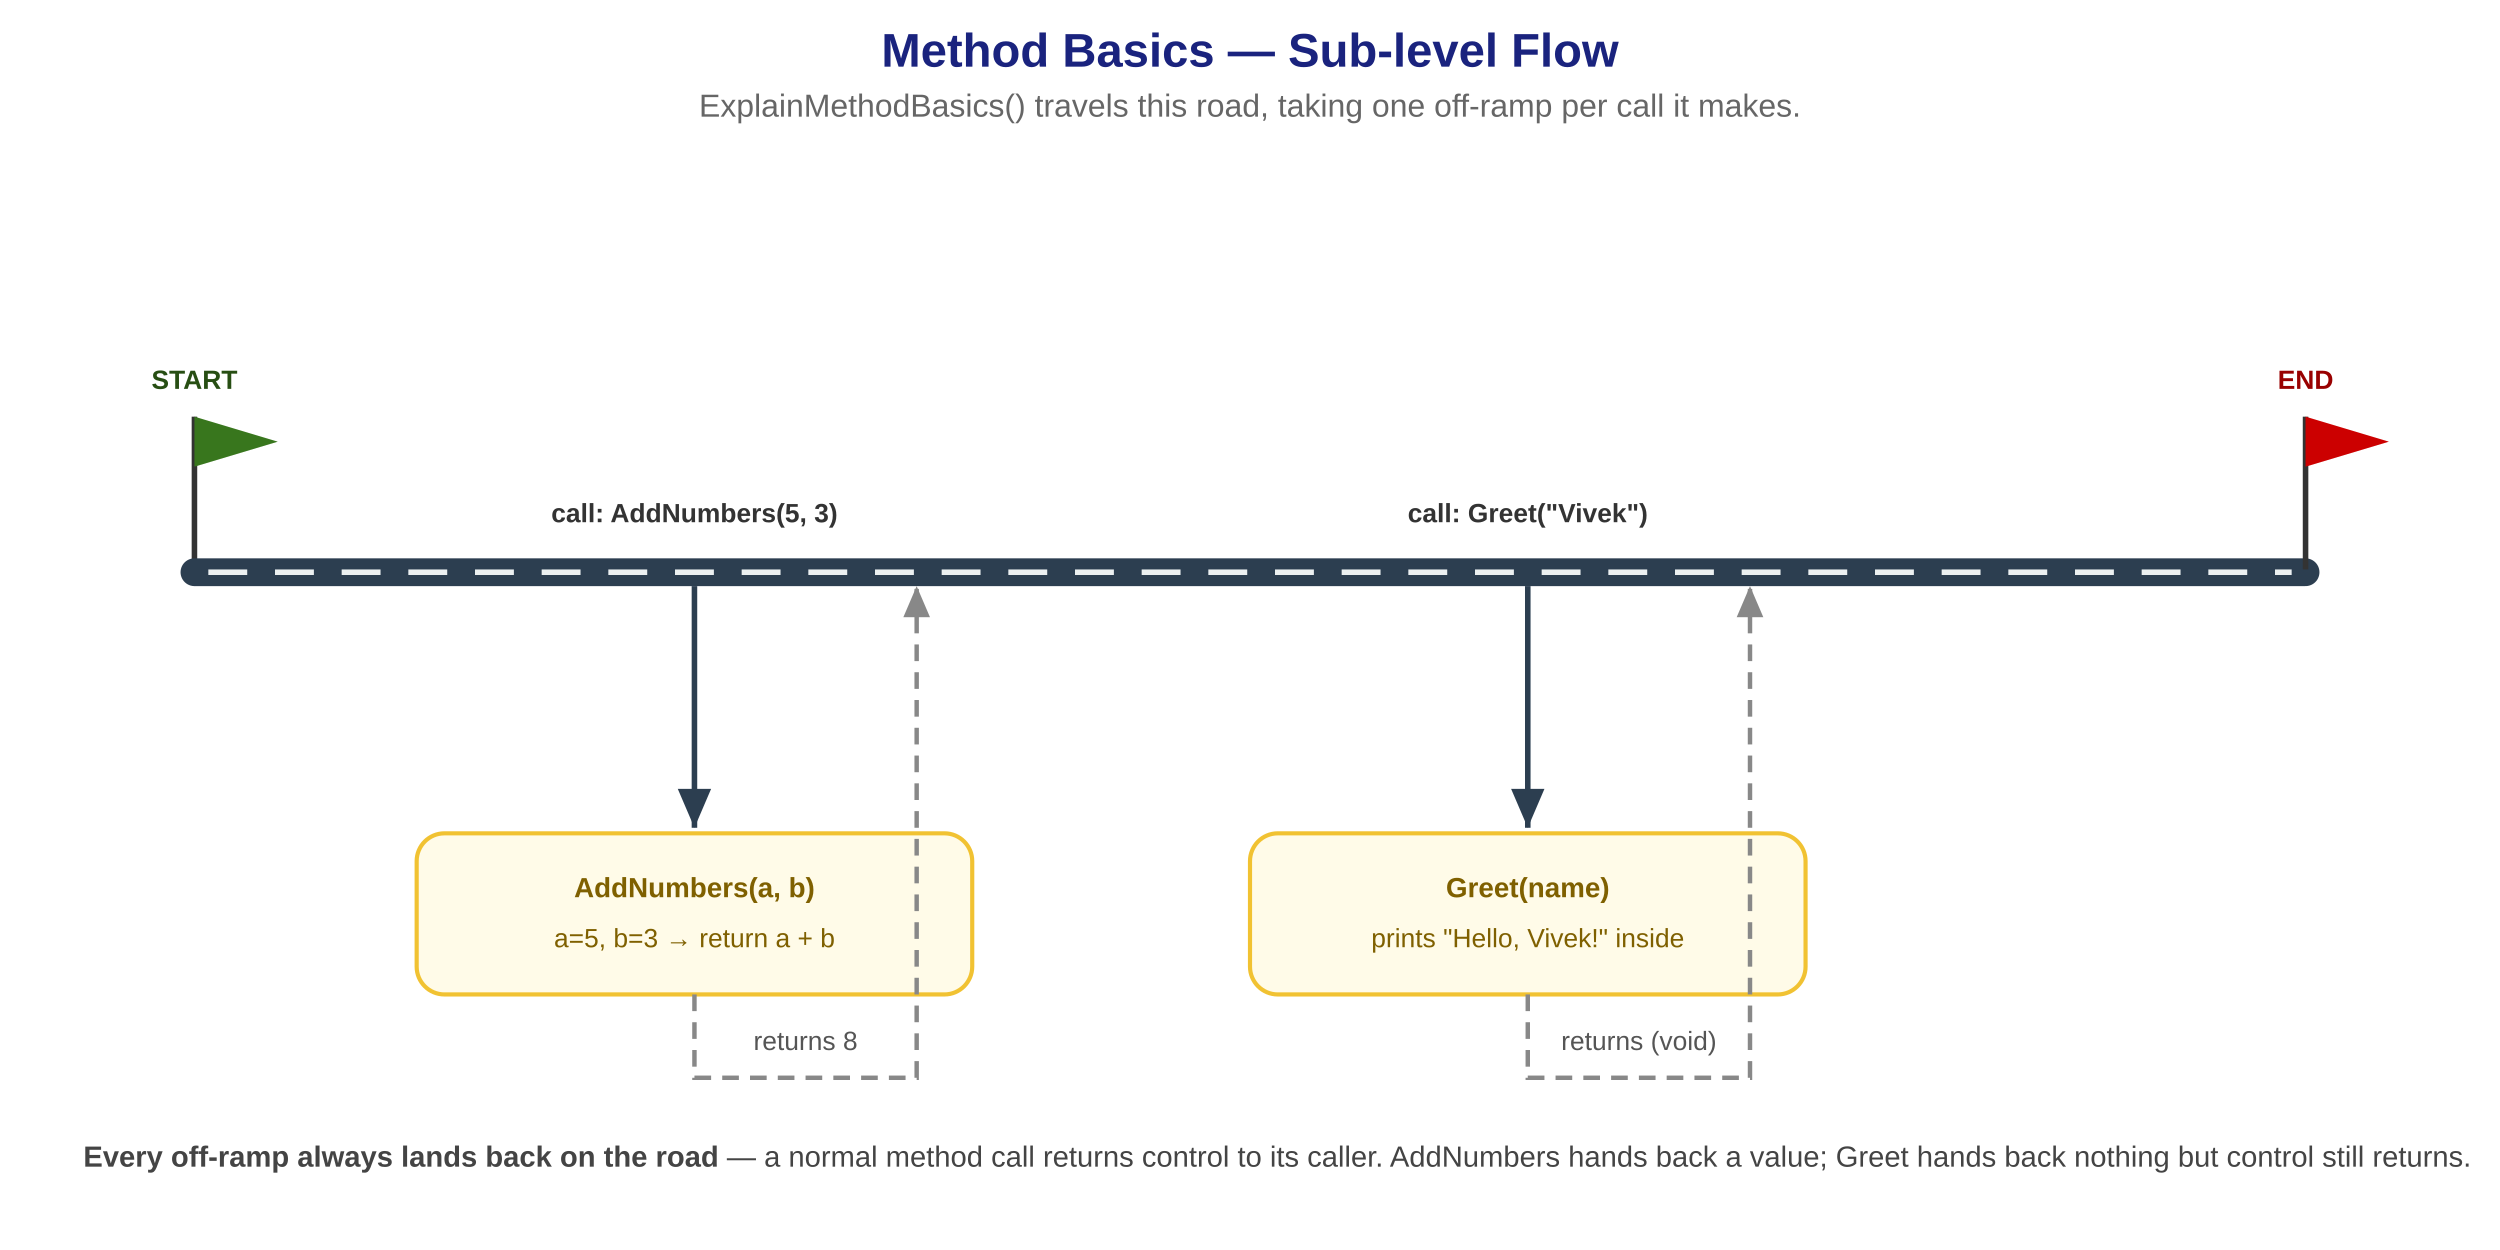
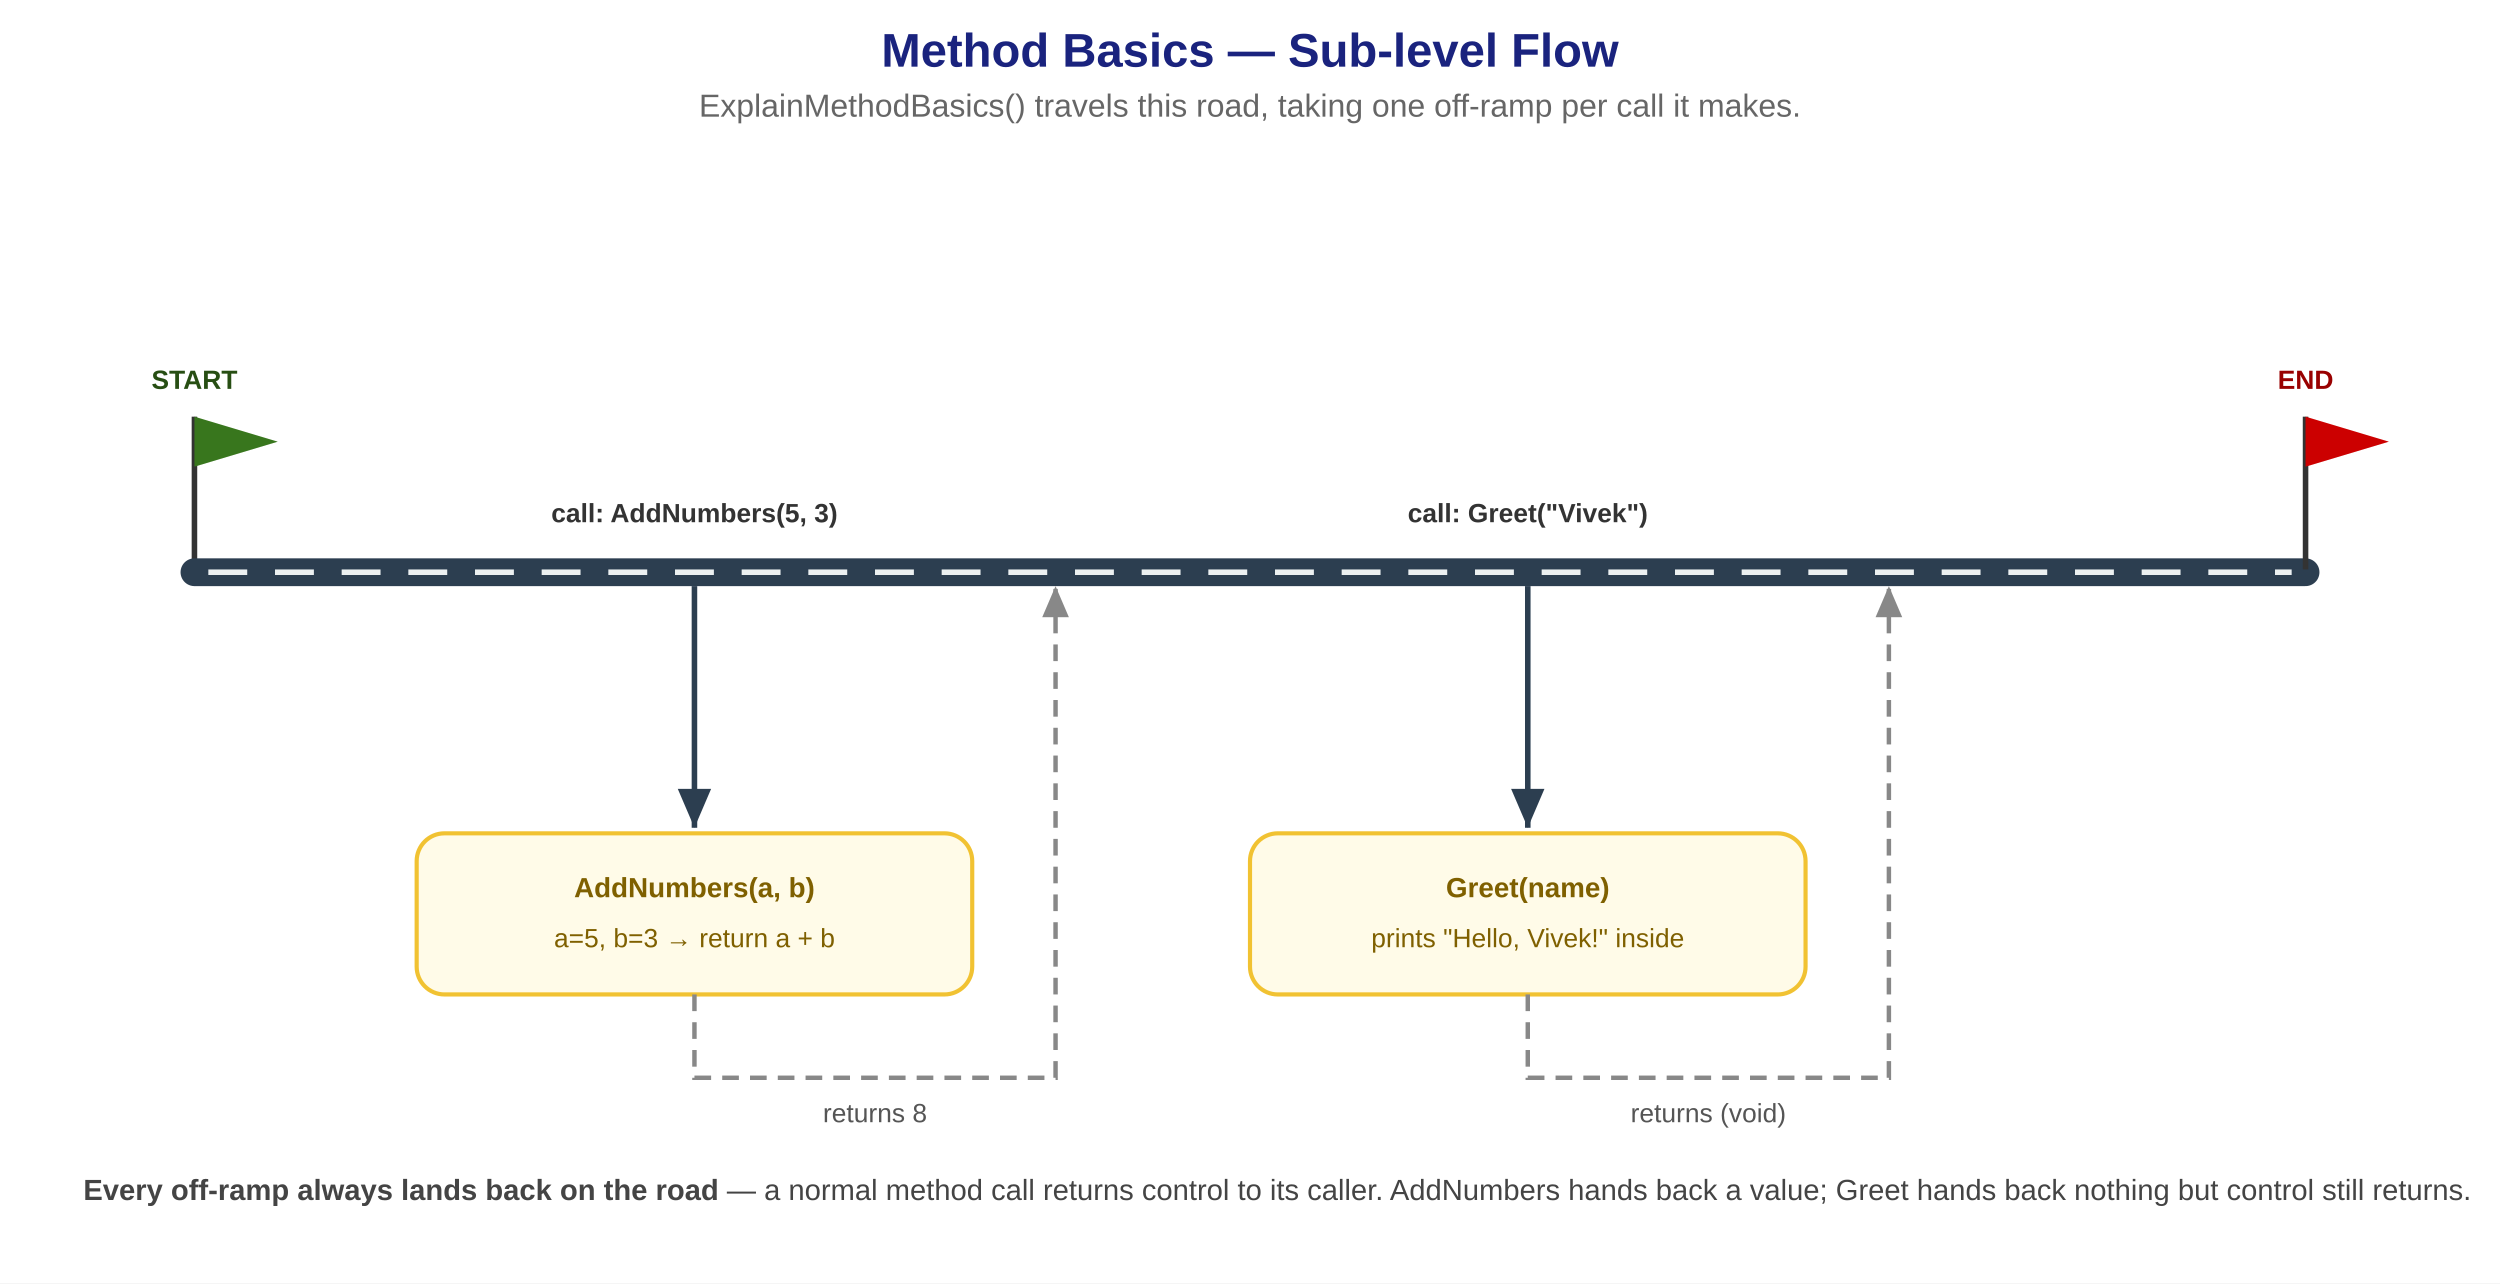
- <svg xmlns="http://www.w3.org/2000/svg" viewBox="0 0 900 450" font-family="Arial, Helvetica, sans-serif">
+ <svg xmlns="http://www.w3.org/2000/svg" viewBox="0 0 900 462" font-family="Arial, Helvetica, sans-serif">
  <defs>
    <marker id="a" markerWidth="9" markerHeight="9" refX="7" refY="3" orient="auto">
      <path d="M0,0 L7,3 L0,6 Z" fill="#2c3e50" />
    </marker>
    <marker id="d" markerWidth="9" markerHeight="9" refX="7" refY="3" orient="auto">
      <path d="M0,0 L7,3 L0,6 Z" fill="#888" />
    </marker>
  </defs>
-   <rect x="0" y="0" width="900" height="450" fill="#ffffff" />
+   <rect x="0" y="0" width="900" height="462" fill="#ffffff" />
  <text x="450" y="24" text-anchor="middle" font-size="17" font-weight="bold" fill="#1a237e">Method Basics — Sub-level Flow</text>
  <text x="450" y="42" text-anchor="middle" font-size="11.5" fill="#666">ExplainMethodBasics() travels this road, taking one off-ramp per call it makes.</text>
  <line x1="70" y1="150" x2="70" y2="205" stroke="#333" stroke-width="2" />
  <polygon points="70,150 70,168 100,159" fill="#38761d" />
  <text x="70" y="140" text-anchor="middle" font-size="9.5" font-weight="bold" fill="#274e13">START</text>
  <line x1="70" y1="206" x2="830" y2="206" stroke="#2c3e50" stroke-width="10" stroke-linecap="round" />
  <line x1="75" y1="206" x2="825" y2="206" stroke="#ecf0f1" stroke-width="2" stroke-dasharray="14 10" />
  <text x="250" y="188" text-anchor="middle" font-size="9.5" font-weight="bold" fill="#333">call: AddNumbers(5, 3)</text>
  <line x1="250" y1="211" x2="250" y2="298" stroke="#2c3e50" stroke-width="2" marker-end="url(#a)" />
  <rect x="150" y="300" width="200" height="58" rx="10" fill="#fffbe8" stroke="#f1c232" stroke-width="1.5" />
  <text x="250" y="323" text-anchor="middle" font-size="10" font-weight="bold" fill="#7f6000">AddNumbers(a, b)</text>
  <text x="250" y="341" text-anchor="middle" font-size="9.5" fill="#7f6000">a=5, b=3 → return a + b</text>
-   <path d="M250,358 L250,388 L330,388 L330,211" fill="none" stroke="#888" stroke-width="1.6" stroke-dasharray="6 4" marker-end="url(#d)" />
-   <text x="290" y="378" text-anchor="middle" font-size="9.5" fill="#555">returns 8</text>
+   <path d="M250,358 L250,388 L380,388 L380,211" fill="none" stroke="#888" stroke-width="1.6" stroke-dasharray="6 4" marker-end="url(#d)" />
+   <text x="315" y="404" text-anchor="middle" font-size="9.5" fill="#555">returns 8</text>
  <text x="550" y="188" text-anchor="middle" font-size="9.5" font-weight="bold" fill="#333">call: Greet("Vivek")</text>
  <line x1="550" y1="211" x2="550" y2="298" stroke="#2c3e50" stroke-width="2" marker-end="url(#a)" />
  <rect x="450" y="300" width="200" height="58" rx="10" fill="#fffbe8" stroke="#f1c232" stroke-width="1.5" />
  <text x="550" y="323" text-anchor="middle" font-size="10" font-weight="bold" fill="#7f6000">Greet(name)</text>
  <text x="550" y="341" text-anchor="middle" font-size="9.5" fill="#7f6000">prints "Hello, Vivek!" inside</text>
-   <path d="M550,358 L550,388 L630,388 L630,211" fill="none" stroke="#888" stroke-width="1.6" stroke-dasharray="6 4" marker-end="url(#d)" />
-   <text x="590" y="378" text-anchor="middle" font-size="9.5" fill="#555">returns (void)</text>
+   <path d="M550,358 L550,388 L680,388 L680,211" fill="none" stroke="#888" stroke-width="1.6" stroke-dasharray="6 4" marker-end="url(#d)" />
+   <text x="615" y="404" text-anchor="middle" font-size="9.5" fill="#555">returns (void)</text>
  <line x1="830" y1="150" x2="830" y2="205" stroke="#333" stroke-width="2" />
  <polygon points="830,150 830,168 860,159" fill="#cc0000" />
  <text x="830" y="140" text-anchor="middle" font-size="9.5" font-weight="bold" fill="#990000">END</text>
-   <text x="30" y="420" font-size="10.5" fill="#444">
+   <text x="30" y="432" font-size="10.5" fill="#444">
    <tspan font-weight="bold">Every off-ramp always lands back on the road</tspan> — a normal method call returns control to its caller. AddNumbers hands back a value; Greet hands back nothing but control still returns.</text>
</svg>
